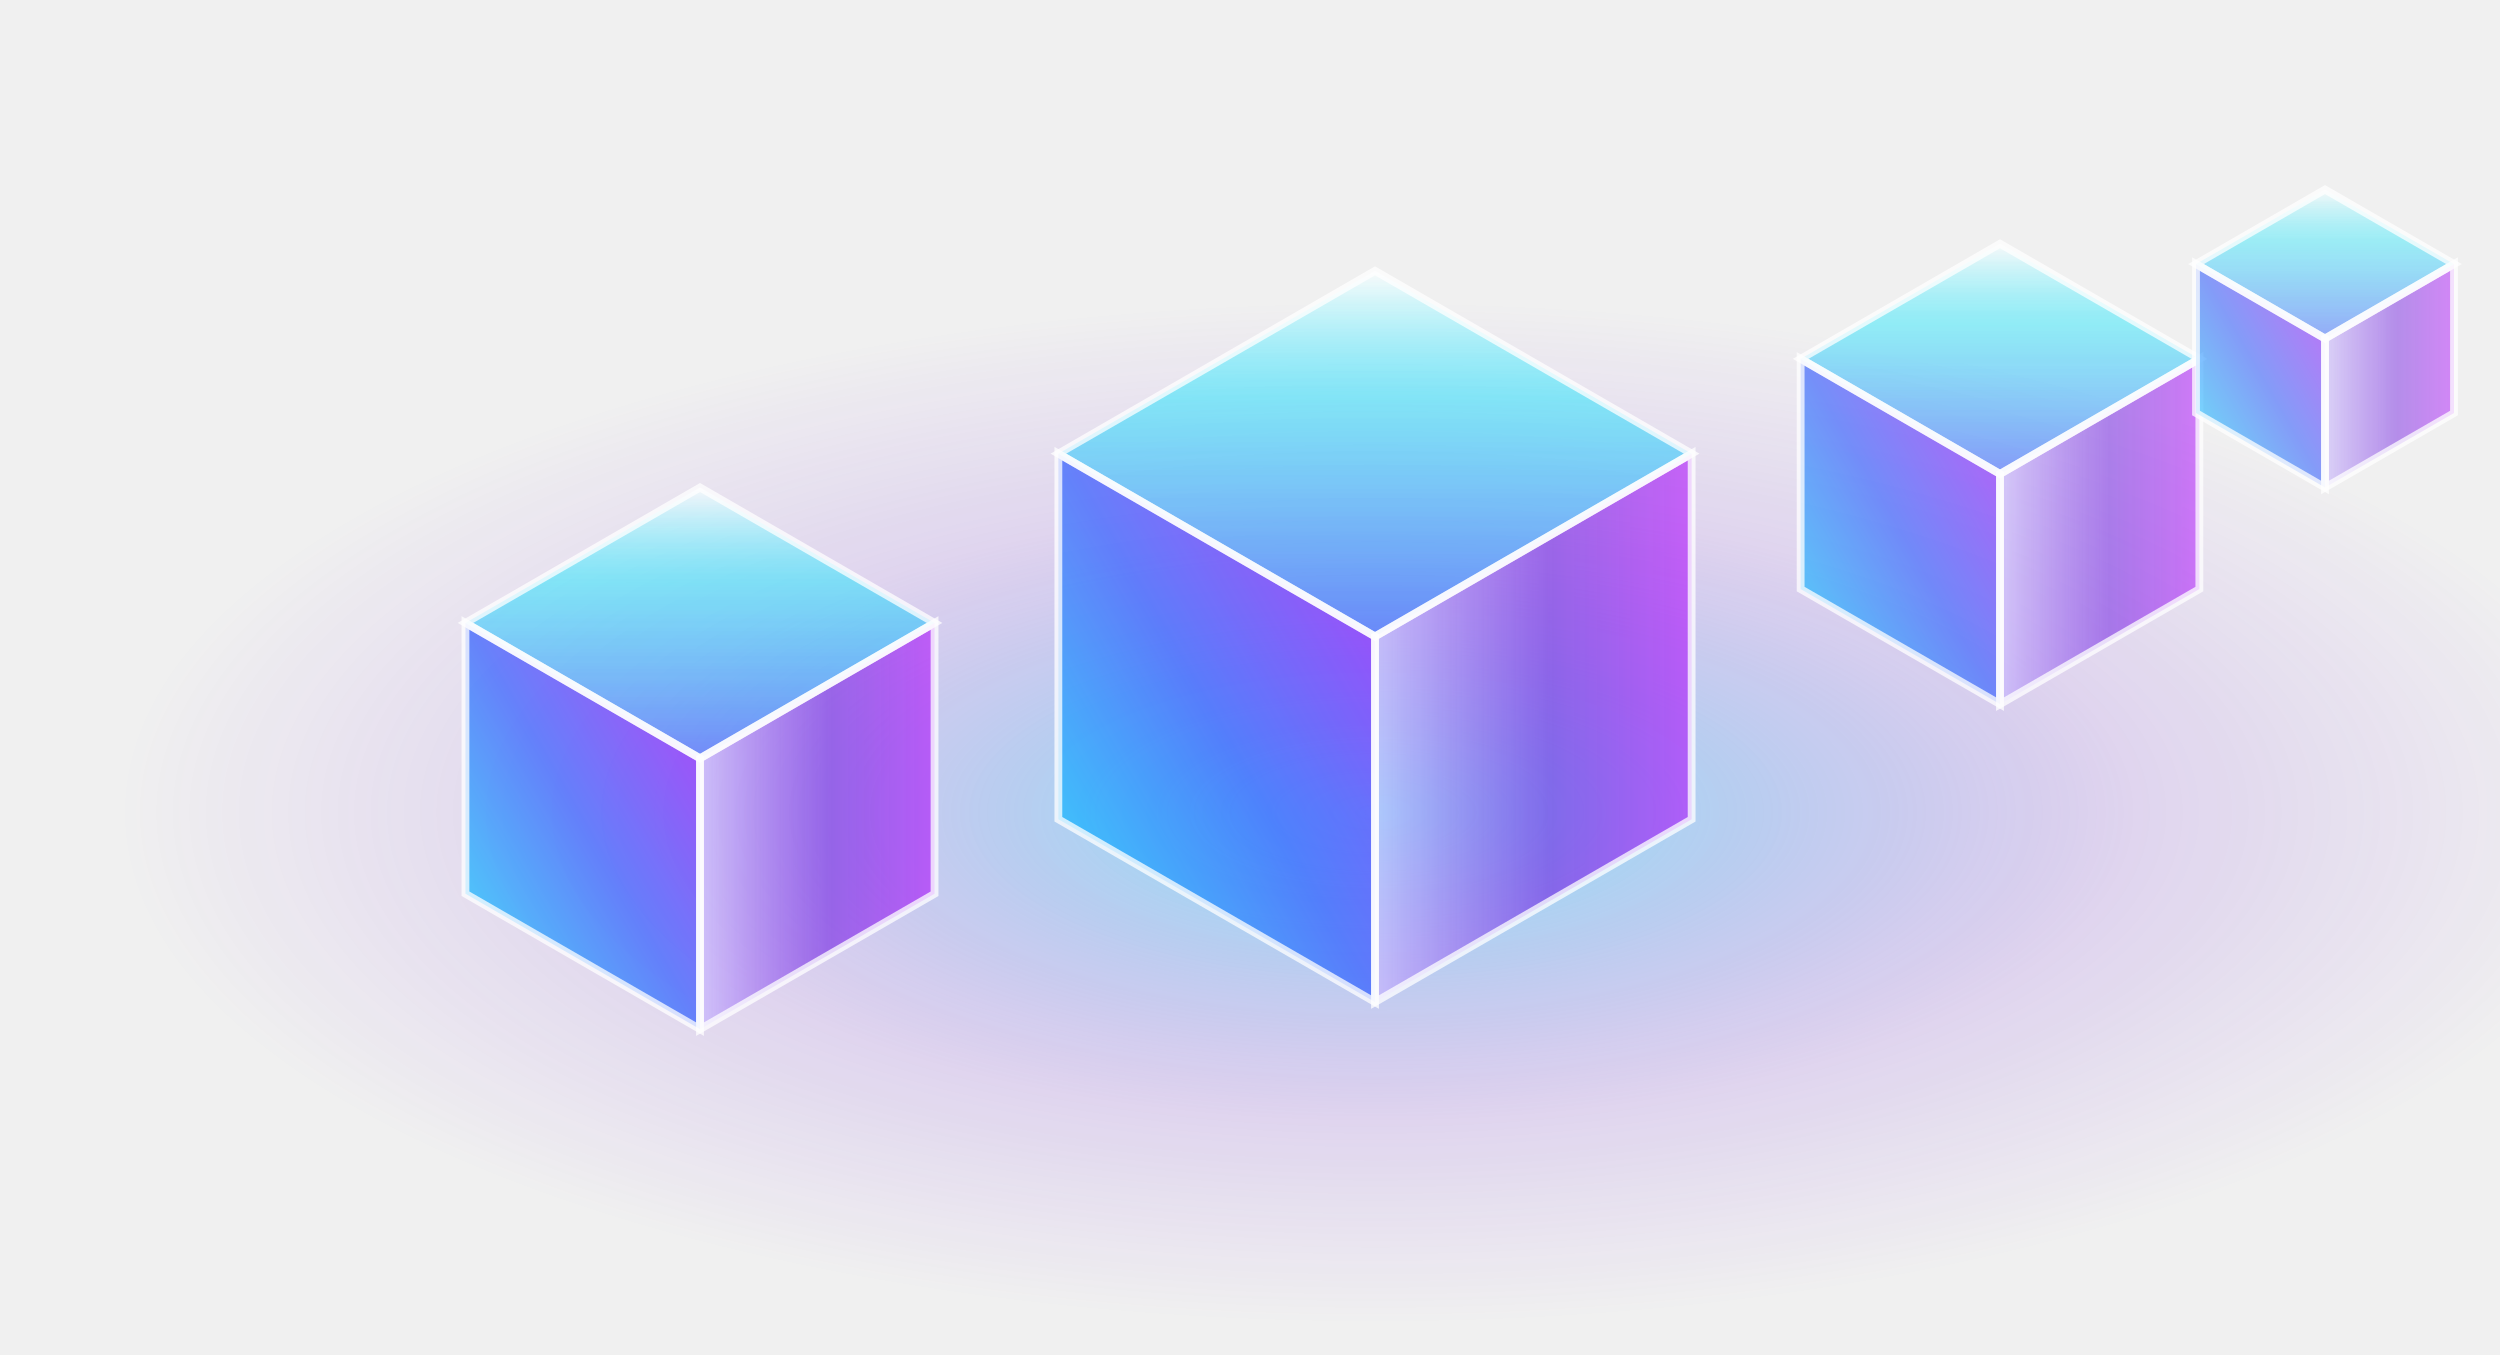
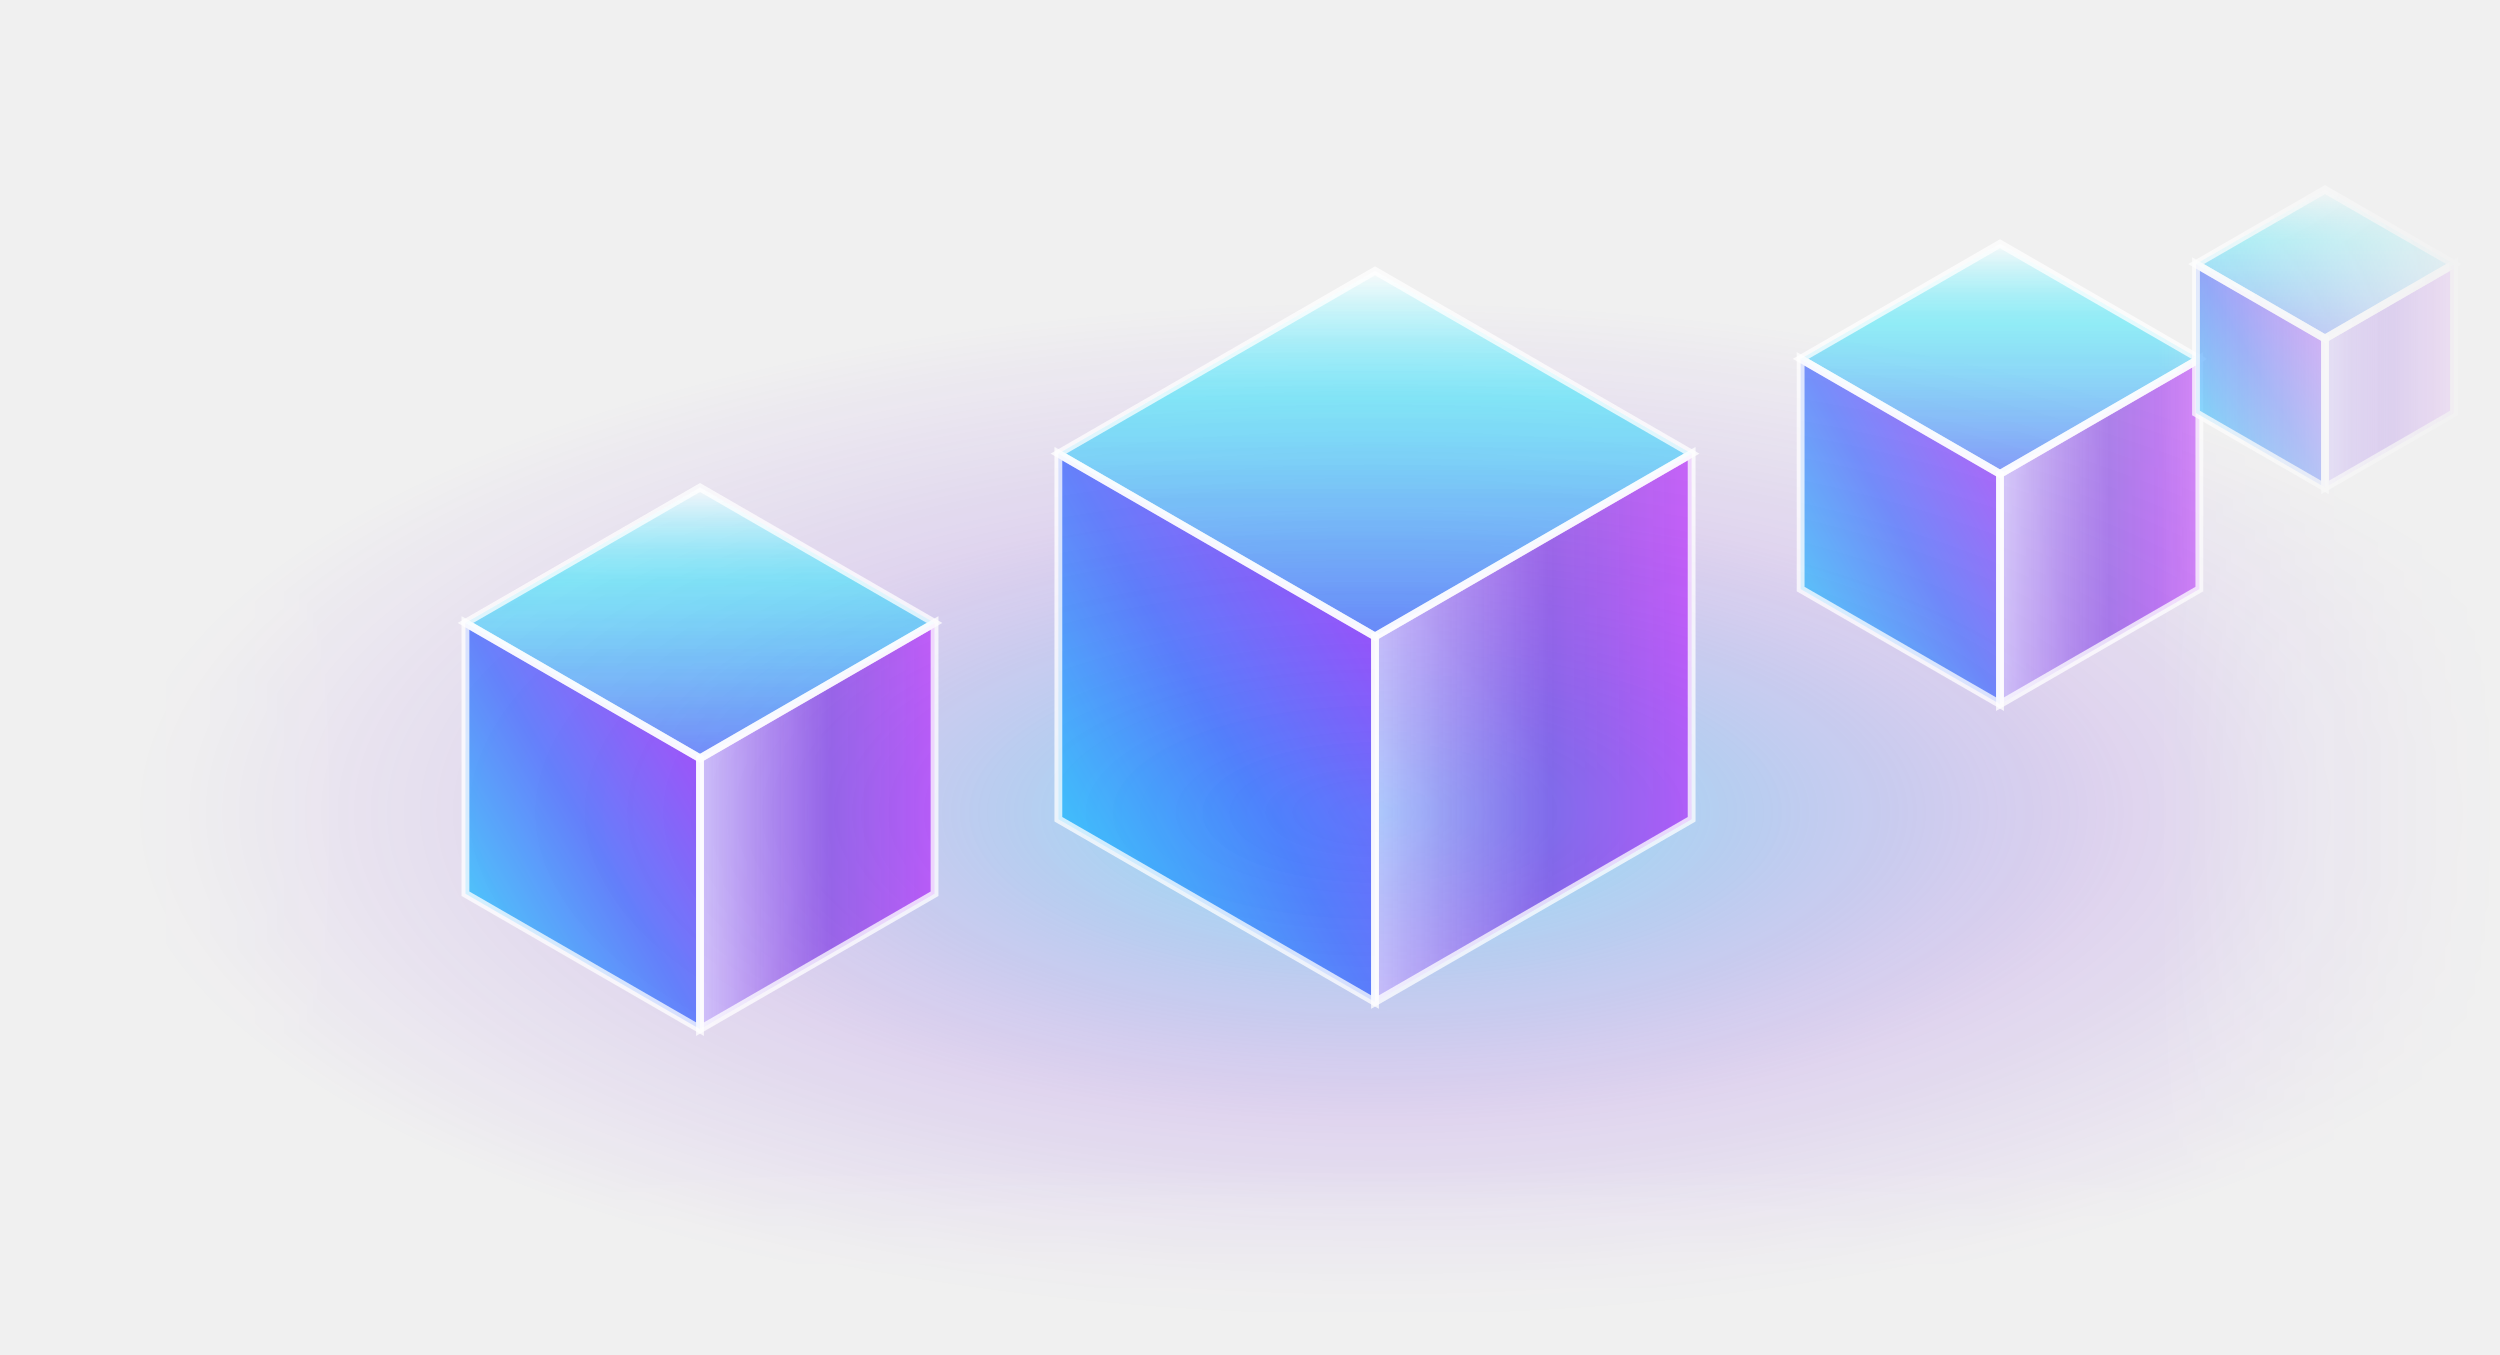
<svg xmlns="http://www.w3.org/2000/svg" viewBox="0 0 480 260" width="480" height="260" role="img" aria-label="Glass cubes">
  <defs>
    <linearGradient id="cg1" x1="0" y1="1" x2="1" y2="0">
      <stop offset="0" stop-color="#00E5FF" />
      <stop offset=".5" stop-color="#2F5BFF" />
      <stop offset="1" stop-color="#AD03FD" />
    </linearGradient>
    <linearGradient id="cg2" x1="0" y1="0" x2="1" y2="1">
      <stop offset="0" stop-color="#29B6FF" stop-opacity=".9" />
      <stop offset="1" stop-color="#6308E2" stop-opacity=".9" />
    </linearGradient>
    <linearGradient id="cg3" x1="0" y1="0" x2="0" y2="1">
      <stop offset="0" stop-color="#fff" stop-opacity=".85" />
      <stop offset=".35" stop-color="#00E5FF" stop-opacity=".55" />
      <stop offset="1" stop-color="#2F5BFF" stop-opacity=".75" />
    </linearGradient>
    <linearGradient id="cg4" x1="0" y1="0" x2="1" y2="0">
      <stop offset="0" stop-color="#C7B6FF" stop-opacity=".9" />
      <stop offset=".55" stop-color="#6308E2" stop-opacity=".75" />
      <stop offset="1" stop-color="#AD03FD" stop-opacity=".8" />
    </linearGradient>
    <linearGradient id="cg5" x1="0" y1="0" x2="1" y2="1">
      <stop offset="0" stop-color="#fff" stop-opacity=".9" />
      <stop offset="1" stop-color="#fff" stop-opacity="0" />
    </linearGradient>
    <radialGradient id="cglow" cx=".5" cy=".5" r=".5">
      <stop offset="0" stop-color="#00E5FF" stop-opacity=".45" />
      <stop offset=".6" stop-color="#6308E2" stop-opacity=".12" />
      <stop offset="1" stop-color="#6308E2" stop-opacity="0" />
    </radialGradient>
    <filter id="csoft" x="-20%" y="-20%" width="140%" height="140%">
      <feGaussianBlur stdDeviation="14" />
    </filter>
  </defs>
-   <ellipse cx="264.0" cy="156.0" rx="240.0" ry="98.8" fill="url(#cglow)" />
-   <polygon points="89.368,119.6 134.4,145.6 134.4,197.6 89.368,171.6" fill="url(#cg1)" opacity="0.7" />
-   <polygon points="134.4,145.6 179.432,119.6 179.432,171.6 134.4,197.6" fill="url(#cg4)" opacity="0.7" />
-   <polygon points="134.4,93.6 179.432,119.6 134.4,145.6 89.368,119.6" fill="url(#cg3)" opacity="0.8" />
-   <polygon points="134.4,93.6 179.432,119.6 134.4,145.6 89.368,119.6" fill="none" stroke="#fff" stroke-width="1.5" opacity=".75" />
-   <polygon points="89.368,119.6 134.4,145.6 134.4,197.6 89.368,171.6" fill="none" stroke="#fff" stroke-width="1.5" opacity=".75" />
-   <polygon points="134.4,145.6 179.432,119.6 179.432,171.6 134.4,197.6" fill="none" stroke="#fff" stroke-width="1.5" opacity=".75" />
-   <polygon points="203.207,87.1 264.0,122.2 264.0,192.4 203.207,157.3" fill="url(#cg1)" opacity="0.7" />
-   <polygon points="264.0,122.2 324.793,87.1 324.793,157.3 264.0,192.4" fill="url(#cg4)" opacity="0.7" />
-   <polygon points="264.0,52.0 324.793,87.1 264.0,122.2 203.207,87.1" fill="url(#cg3)" opacity="0.8" />
-   <polygon points="264.0,52.0 324.793,87.1 264.0,122.2 203.207,87.1" fill="none" stroke="#fff" stroke-width="1.5" opacity=".75" />
-   <polygon points="203.207,87.1 264.0,122.2 264.0,192.4 203.207,157.3" fill="none" stroke="#fff" stroke-width="1.5" opacity=".75" />
-   <polygon points="264.0,122.2 324.793,87.1 324.793,157.3 264.0,192.4" fill="none" stroke="#fff" stroke-width="1.5" opacity=".75" />
-   <polygon points="345.723,68.9 384.0,91.0 384.0,135.2 345.723,113.1" fill="url(#cg1)" opacity="0.63" />
-   <polygon points="384.0,91.0 422.277,68.9 422.277,113.1 384.0,135.2" fill="url(#cg4)" opacity="0.63" />
-   <polygon points="384.0,46.8 422.277,68.9 384.0,91.0 345.723,68.9" fill="url(#cg3)" opacity="0.72" />
-   <polygon points="384.0,46.8 422.277,68.9 384.0,91.0 345.723,68.9" fill="none" stroke="#fff" stroke-width="1.5" opacity=".75" />
-   <polygon points="345.723,68.9 384.0,91.0 384.0,135.2 345.723,113.1" fill="none" stroke="#fff" stroke-width="1.5" opacity=".75" />
-   <polygon points="384.0,91.0 422.277,68.9 422.277,113.1 384.0,135.2" fill="none" stroke="#fff" stroke-width="1.5" opacity=".75" />
-   <polygon points="421.632,50.7 446.4,65.0 446.4,93.6 421.632,79.3" fill="url(#cg1)" opacity="0.56" />
-   <polygon points="446.4,65.0 471.168,50.7 471.168,79.3 446.4,93.6" fill="url(#cg4)" opacity="0.56" />
-   <polygon points="446.4,36.4 471.168,50.7 446.4,65.0 421.632,50.7" fill="url(#cg3)" opacity="0.64" />
-   <polygon points="446.4,36.4 471.168,50.7 446.4,65.0 421.632,50.7" fill="none" stroke="#fff" stroke-width="1.5" opacity=".75" />
-   <polygon points="421.632,50.7 446.4,65.0 446.4,93.6 421.632,79.3" fill="none" stroke="#fff" stroke-width="1.5" opacity=".75" />
-   <polygon points="446.4,65.0 471.168,50.7 471.168,79.3 446.4,93.6" fill="none" stroke="#fff" stroke-width="1.5" opacity=".75" />
+   <defs>
+     <linearGradient id="cfh" x1="0" y1="0" x2="1" y2="0">
+       <stop offset="0" stop-color="#000" />
+       <stop offset="0.14" stop-color="#fff" />
+       <stop offset="0.86" stop-color="#fff" />
+       <stop offset="1" stop-color="#000" />
+     </linearGradient>
+     <linearGradient id="cfv" x1="0" y1="0" x2="0" y2="1">
+       <stop offset="0" stop-color="#000" />
+       <stop offset="0.14" stop-color="#fff" />
+       <stop offset="0.86" stop-color="#fff" />
+       <stop offset="1" stop-color="#000" />
+     </linearGradient>
+     <mask id="cmh" maskUnits="userSpaceOnUse" x="0" y="0" width="480" height="260">
+       <rect width="480" height="260" fill="url(#cfh)" />
+     </mask>
+     <mask id="cmv" maskUnits="userSpaceOnUse" x="0" y="0" width="480" height="260">
+       <rect width="480" height="260" fill="url(#cfv)" />
+     </mask>
+   </defs>
+   <g mask="url(#cmh)">
+     <g mask="url(#cmv)">
+       <ellipse cx="264.0" cy="156.0" rx="240.0" ry="98.8" fill="url(#cglow)" />
+       <polygon points="89.368,119.6 134.4,145.6 134.4,197.6 89.368,171.6" fill="url(#cg1)" opacity="0.7" />
+       <polygon points="134.4,145.6 179.432,119.6 179.432,171.6 134.4,197.6" fill="url(#cg4)" opacity="0.7" />
+       <polygon points="134.4,93.6 179.432,119.6 134.4,145.6 89.368,119.6" fill="url(#cg3)" opacity="0.8" />
+       <polygon points="134.4,93.6 179.432,119.6 134.4,145.6 89.368,119.6" fill="none" stroke="#fff" stroke-width="1.5" opacity=".75" />
+       <polygon points="89.368,119.6 134.4,145.6 134.4,197.6 89.368,171.6" fill="none" stroke="#fff" stroke-width="1.5" opacity=".75" />
+       <polygon points="134.4,145.6 179.432,119.6 179.432,171.6 134.4,197.6" fill="none" stroke="#fff" stroke-width="1.5" opacity=".75" />
+       <polygon points="203.207,87.1 264.0,122.2 264.0,192.4 203.207,157.3" fill="url(#cg1)" opacity="0.7" />
+       <polygon points="264.0,122.2 324.793,87.1 324.793,157.3 264.0,192.4" fill="url(#cg4)" opacity="0.7" />
+       <polygon points="264.0,52.0 324.793,87.1 264.0,122.2 203.207,87.1" fill="url(#cg3)" opacity="0.8" />
+       <polygon points="264.0,52.0 324.793,87.1 264.0,122.2 203.207,87.1" fill="none" stroke="#fff" stroke-width="1.5" opacity=".75" />
+       <polygon points="203.207,87.1 264.0,122.2 264.0,192.4 203.207,157.3" fill="none" stroke="#fff" stroke-width="1.5" opacity=".75" />
+       <polygon points="264.0,122.2 324.793,87.1 324.793,157.3 264.0,192.4" fill="none" stroke="#fff" stroke-width="1.5" opacity=".75" />
+       <polygon points="345.723,68.9 384.0,91.0 384.0,135.2 345.723,113.1" fill="url(#cg1)" opacity="0.63" />
+       <polygon points="384.0,91.0 422.277,68.9 422.277,113.1 384.0,135.2" fill="url(#cg4)" opacity="0.63" />
+       <polygon points="384.0,46.8 422.277,68.9 384.0,91.0 345.723,68.9" fill="url(#cg3)" opacity="0.72" />
+       <polygon points="384.0,46.8 422.277,68.9 384.0,91.0 345.723,68.9" fill="none" stroke="#fff" stroke-width="1.5" opacity=".75" />
+       <polygon points="345.723,68.9 384.0,91.0 384.0,135.2 345.723,113.1" fill="none" stroke="#fff" stroke-width="1.5" opacity=".75" />
+       <polygon points="384.0,91.0 422.277,68.9 422.277,113.1 384.0,135.2" fill="none" stroke="#fff" stroke-width="1.5" opacity=".75" />
+       <polygon points="421.632,50.7 446.4,65.0 446.4,93.6 421.632,79.3" fill="url(#cg1)" opacity="0.56" />
+       <polygon points="446.4,65.0 471.168,50.7 471.168,79.3 446.4,93.6" fill="url(#cg4)" opacity="0.56" />
+       <polygon points="446.4,36.4 471.168,50.7 446.4,65.0 421.632,50.7" fill="url(#cg3)" opacity="0.64" />
+       <polygon points="446.4,36.4 471.168,50.7 446.4,65.0 421.632,50.7" fill="none" stroke="#fff" stroke-width="1.5" opacity=".75" />
+       <polygon points="421.632,50.7 446.4,65.0 446.4,93.6 421.632,79.3" fill="none" stroke="#fff" stroke-width="1.5" opacity=".75" />
+       <polygon points="446.4,65.0 471.168,50.7 471.168,79.3 446.4,93.6" fill="none" stroke="#fff" stroke-width="1.5" opacity=".75" />
+     </g>
+   </g>
</svg>
